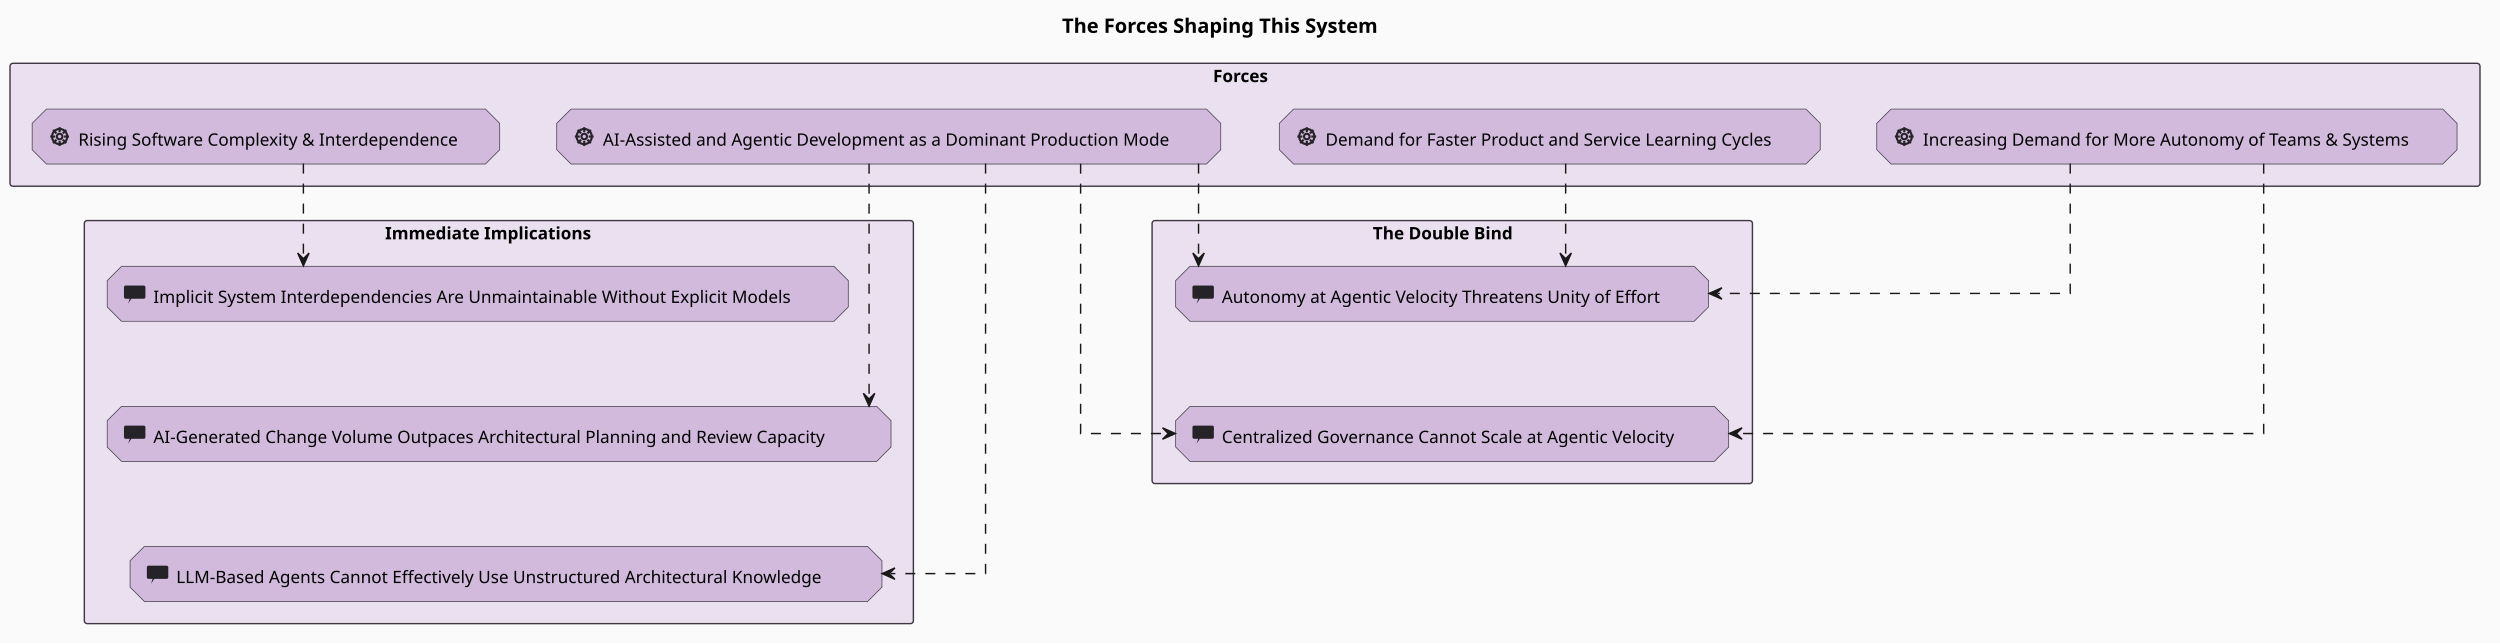
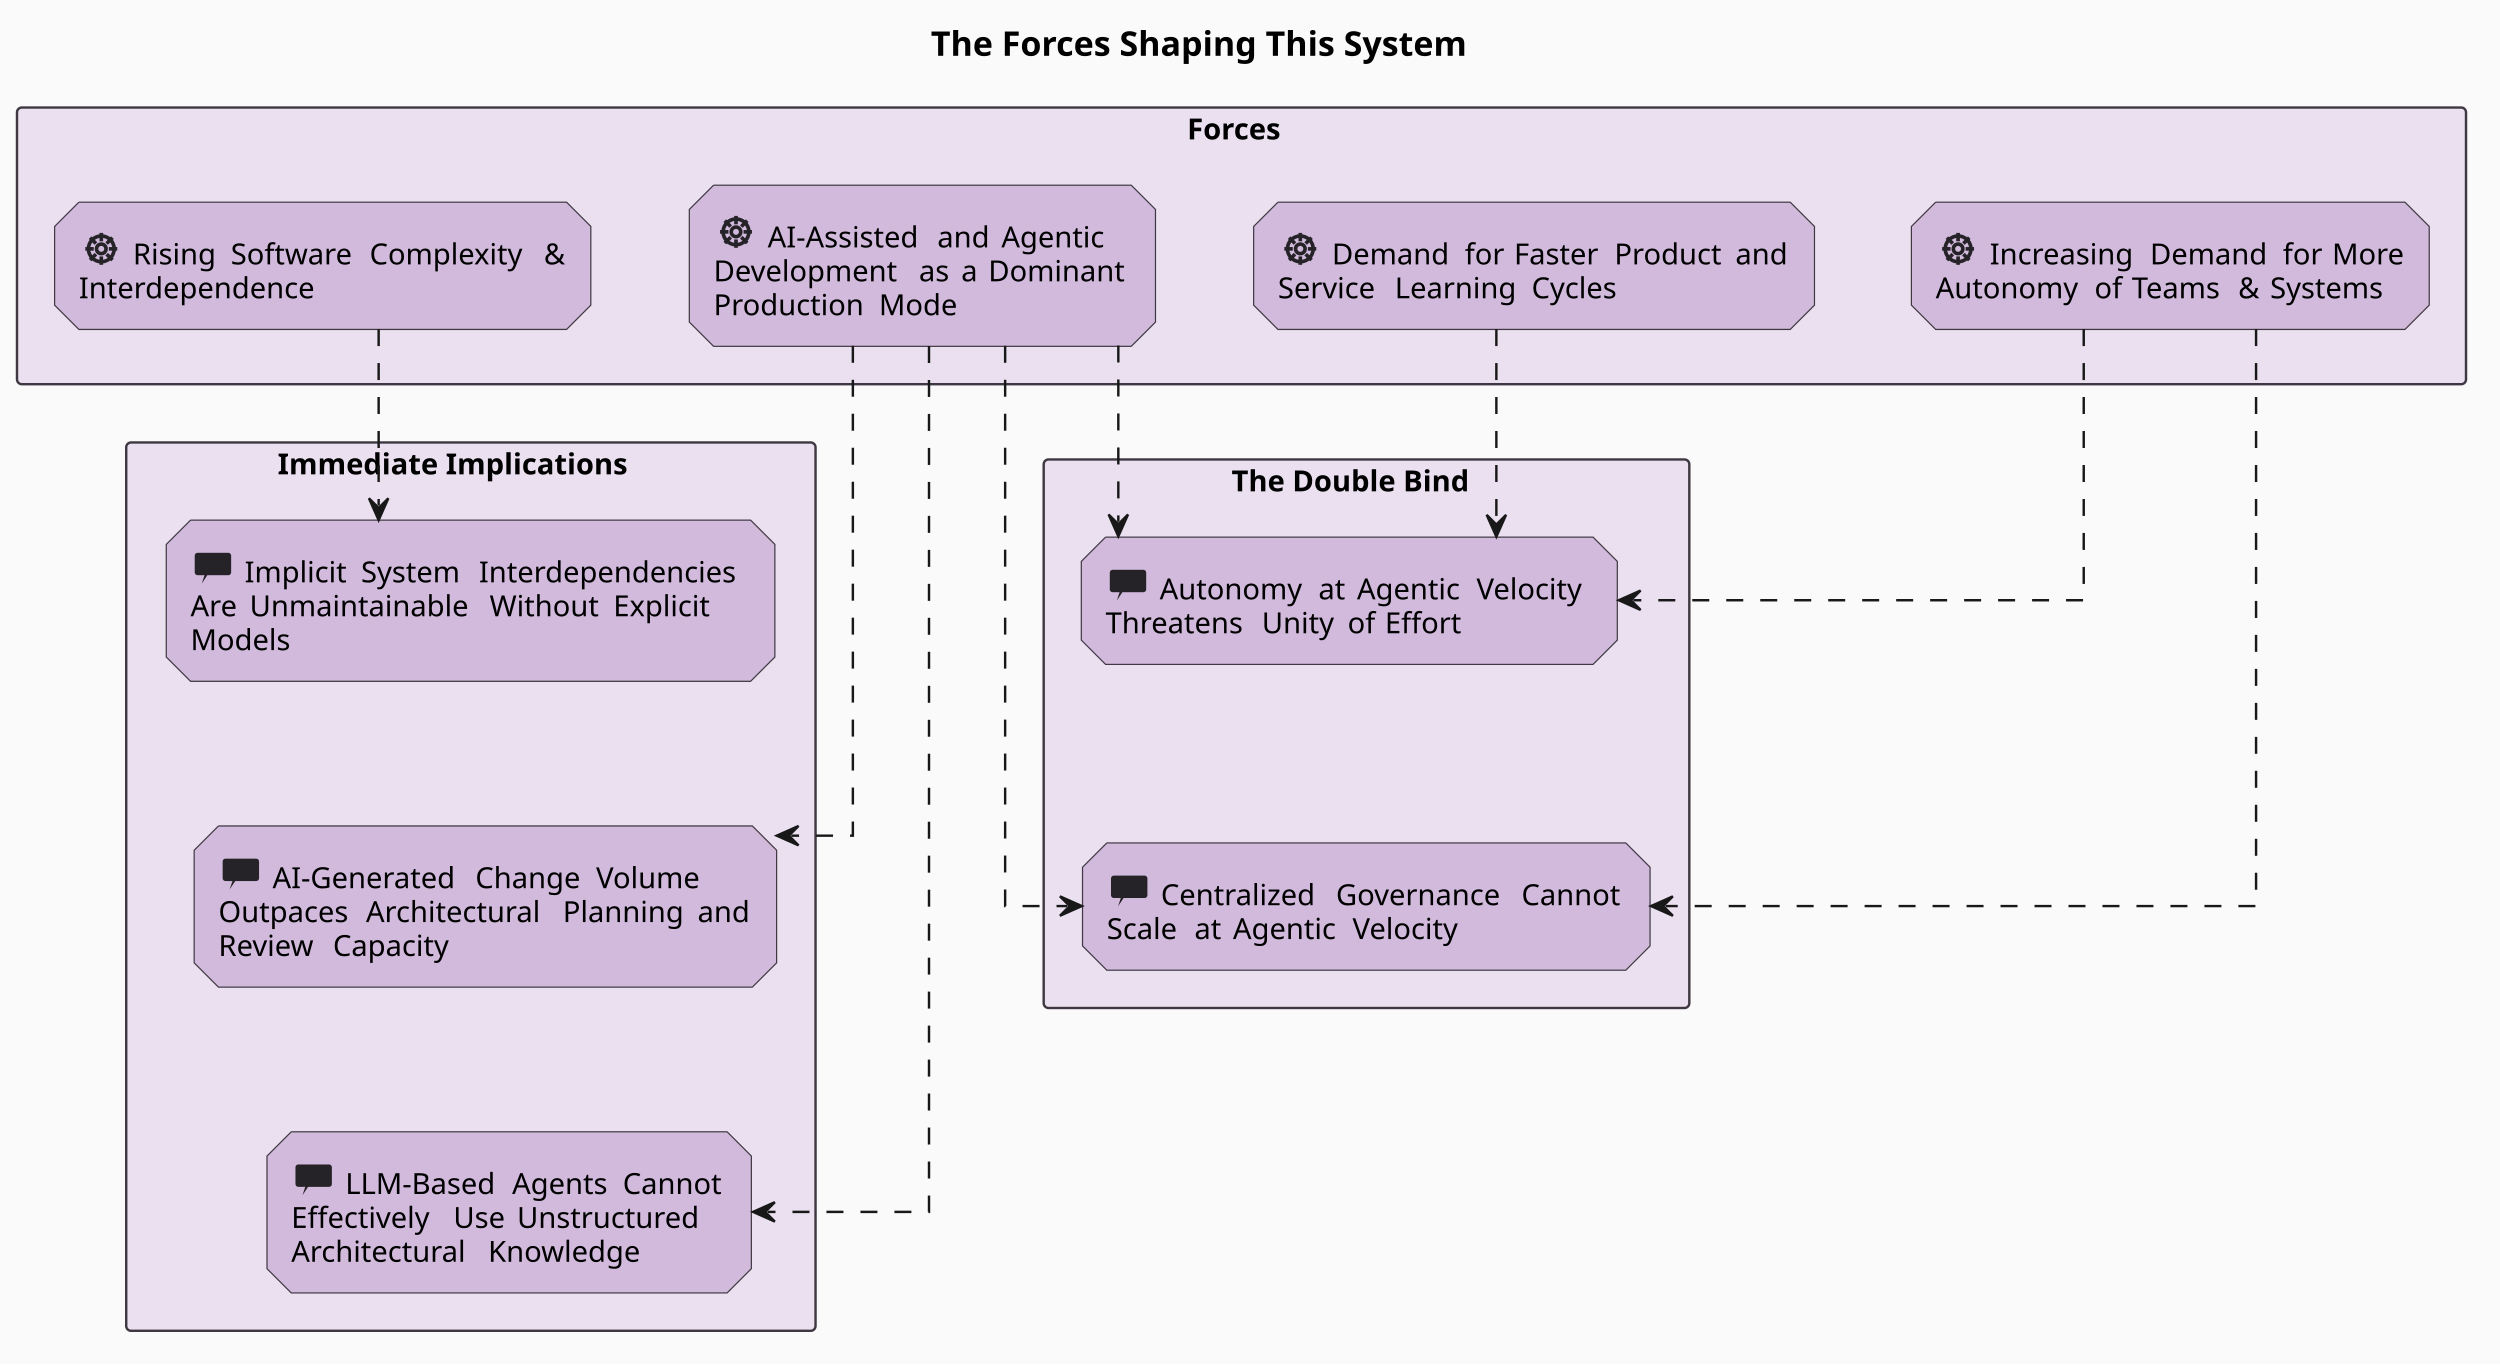
- <svg xmlns="http://www.w3.org/2000/svg" contentStyleType="text/css" data-diagram-type="DESCRIPTION" height="450px" preserveAspectRatio="none" style="width:1749px;height:450px;background:#FAFAFA;" version="1.1" viewBox="0 0 1749 450" width="1749px" zoomAndPan="magnify">
+ <svg xmlns="http://www.w3.org/2000/svg" contentStyleType="text/css" data-diagram-type="DESCRIPTION" height="562px" preserveAspectRatio="none" style="width:1030px;height:562px;background:#FAFAFA;" version="1.1" viewBox="0 0 1030 562" width="1030px" zoomAndPan="magnify">
  <defs />
  <g>
-     <rect fill="#FAFAFA" height="450" style="stroke:none;stroke-width:1;" width="1749" x="0" y="0" />
-     <g class="title" data-source-line="41">
-       <text fill="#000000" font-family="sans-serif" font-size="14" font-weight="700" lengthAdjust="spacing" textLength="255.992" x="743.004" y="22.995">The Forces Shaping This System</text>
-     </g>
-     <g class="cluster" data-qualified-name="Forces" data-source-line="43" id="ent0002">
-       <rect fill="#EAE0EF" height="86" rx="2" ry="2" style="stroke:#3F3842;stroke-width:1;" width="1728" x="7" y="44.297" />
-       <text fill="#000000" font-family="sans-serif" font-size="12" font-weight="700" lengthAdjust="spacing" textLength="44.754" x="848.623" y="57.435">Forces</text>
-     </g>
-     <g class="cluster" data-qualified-name="Immediate Implications" data-source-line="53" id="ent0010">
-       <rect fill="#EAE0EF" height="282" rx="2" ry="2" style="stroke:#3F3842;stroke-width:1;" width="580" x="59" y="154.297" />
-       <text fill="#000000" font-family="sans-serif" font-size="12" font-weight="700" lengthAdjust="spacing" textLength="159.24" x="269.38" y="167.435">Immediate Implications</text>
-     </g>
-     <g class="cluster" data-qualified-name="The Double Bind" data-source-line="61" id="ent0016">
-       <rect fill="#EAE0EF" height="184" rx="2" ry="2" style="stroke:#3F3842;stroke-width:1;" width="420" x="806" y="154.297" />
-       <text fill="#000000" font-family="sans-serif" font-size="12" font-weight="700" lengthAdjust="spacing" textLength="111.205" x="960.398" y="167.435">The Double Bind</text>
-     </g>
-     <g class="entity" data-qualified-name="Forces.DRV_Ui5Op3" data-source-line="44" id="ent0003">
-       <path d="M32.5,76.297 L339.589,76.297 L349.589,86.297 L349.589,104.758 L339.589,114.758 L32.5,114.758 L22.5,104.758 L22.5,86.297 L32.5,76.297" fill="#D1BADC" style="stroke:#3F3842;stroke-width:0.5;" />
-       <ellipse cx="41.731" cy="95.528" fill="none" rx="5.308" ry="5.308" style="stroke:#252327;stroke-width:1.5;" />
-       <ellipse cx="41.731" cy="95.528" fill="none" rx="1.962" ry="1.962" style="stroke:#252327;stroke-width:1.5;" />
-       <path d="M40.981,88.951 L40.981,92.412 L42.481,92.412 L42.481,88.951" fill="#252327" />
-       <path d="M40.981,98.643 L40.981,102.105 L42.481,102.105 L42.481,98.643" fill="#252327" />
-       <path d="M35.154,94.778 L38.615,94.778 L38.615,96.278 L35.154,96.278" fill="#252327" />
-       <path d="M44.846,94.778 L48.308,94.778 L48.308,96.278 L44.846,96.278" fill="#252327" />
-       <path d="M36.585,91.443 L37.646,90.382 L40.069,92.805 L39.008,93.866" fill="#252327" />
-       <path d="M43.392,98.251 L44.454,97.189 L46.877,99.612 L45.815,100.674" fill="#252327" />
-       <path d="M45.815,90.382 L46.877,91.443 L44.454,93.866 L43.392,92.805" fill="#252327" />
-       <path d="M39.008,97.189 L40.069,98.251 L37.646,100.674 L36.585,99.612" fill="#252327" />
-       <text fill="#000000" font-family="sans-serif" font-size="12" lengthAdjust="spacing" textLength="284.812" x="54.776" y="101.928">Rising Software Complexity &amp; Interdependence</text>
-     </g>
-     <g class="entity" data-qualified-name="Forces.DRV_GR9prv" data-source-line="45" id="ent0004">
-       <path d="M399.5,76.297 L844.032,76.297 L854.032,86.297 L854.032,104.758 L844.032,114.758 L399.5,114.758 L389.5,104.758 L389.5,86.297 L399.5,76.297" fill="#D1BADC" style="stroke:#3F3842;stroke-width:0.5;" />
-       <ellipse cx="408.731" cy="95.528" fill="none" rx="5.308" ry="5.308" style="stroke:#252327;stroke-width:1.5;" />
-       <ellipse cx="408.731" cy="95.528" fill="none" rx="1.962" ry="1.962" style="stroke:#252327;stroke-width:1.5;" />
-       <path d="M407.981,88.951 L407.981,92.412 L409.481,92.412 L409.481,88.951" fill="#252327" />
-       <path d="M407.981,98.643 L407.981,102.105 L409.481,102.105 L409.481,98.643" fill="#252327" />
-       <path d="M402.154,94.778 L405.615,94.778 L405.615,96.278 L402.154,96.278" fill="#252327" />
-       <path d="M411.846,94.778 L415.308,94.778 L415.308,96.278 L411.846,96.278" fill="#252327" />
-       <path d="M403.585,91.443 L404.646,90.382 L407.069,92.805 L406.008,93.866" fill="#252327" />
-       <path d="M410.392,98.251 L411.454,97.189 L413.877,99.612 L412.815,100.674" fill="#252327" />
-       <path d="M412.815,90.382 L413.877,91.443 L411.454,93.866 L410.392,92.805" fill="#252327" />
-       <path d="M406.008,97.189 L407.069,98.251 L404.646,100.674 L403.585,99.612" fill="#252327" />
-       <text fill="#000000" font-family="sans-serif" font-size="12" lengthAdjust="spacing" textLength="422.256" x="421.776" y="101.928">AI-Assisted and Agentic Development as a Dominant Production Mode</text>
-     </g>
-     <g class="entity" data-qualified-name="Forces.DRV_4NvckD" data-source-line="46" id="ent0005">
-       <path d="M905,76.297 L1263.422,76.297 L1273.422,86.297 L1273.422,104.758 L1263.422,114.758 L905,114.758 L895,104.758 L895,86.297 L905,76.297" fill="#D1BADC" style="stroke:#3F3842;stroke-width:0.5;" />
-       <ellipse cx="914.231" cy="95.528" fill="none" rx="5.308" ry="5.308" style="stroke:#252327;stroke-width:1.5;" />
-       <ellipse cx="914.231" cy="95.528" fill="none" rx="1.962" ry="1.962" style="stroke:#252327;stroke-width:1.5;" />
-       <path d="M913.481,88.951 L913.481,92.412 L914.981,92.412 L914.981,88.951" fill="#252327" />
-       <path d="M913.481,98.643 L913.481,102.105 L914.981,102.105 L914.981,98.643" fill="#252327" />
-       <path d="M907.654,94.778 L911.115,94.778 L911.115,96.278 L907.654,96.278" fill="#252327" />
-       <path d="M917.346,94.778 L920.808,94.778 L920.808,96.278 L917.346,96.278" fill="#252327" />
-       <path d="M909.085,91.443 L910.146,90.382 L912.569,92.805 L911.508,93.866" fill="#252327" />
-       <path d="M915.892,98.251 L916.954,97.189 L919.377,99.612 L918.315,100.674" fill="#252327" />
-       <path d="M918.315,90.382 L919.377,91.443 L916.954,93.866 L915.892,92.805" fill="#252327" />
-       <path d="M911.508,97.189 L912.569,98.251 L910.146,100.674 L909.085,99.612" fill="#252327" />
-       <text fill="#000000" font-family="sans-serif" font-size="12" lengthAdjust="spacing" textLength="336.147" x="927.276" y="101.928">Demand for Faster Product and Service Learning Cycles</text>
-     </g>
-     <g class="entity" data-qualified-name="Forces.DRV_Rt6Yu2" data-source-line="47" id="ent0006">
-       <path d="M1323,76.297 L1708.944,76.297 L1718.944,86.297 L1718.944,104.758 L1708.944,114.758 L1323,114.758 L1313,104.758 L1313,86.297 L1323,76.297" fill="#D1BADC" style="stroke:#3F3842;stroke-width:0.5;" />
-       <ellipse cx="1332.231" cy="95.528" fill="none" rx="5.308" ry="5.308" style="stroke:#252327;stroke-width:1.5;" />
-       <ellipse cx="1332.231" cy="95.528" fill="none" rx="1.962" ry="1.962" style="stroke:#252327;stroke-width:1.5;" />
-       <path d="M1331.481,88.951 L1331.481,92.412 L1332.981,92.412 L1332.981,88.951" fill="#252327" />
-       <path d="M1331.481,98.643 L1331.481,102.105 L1332.981,102.105 L1332.981,98.643" fill="#252327" />
-       <path d="M1325.654,94.778 L1329.115,94.778 L1329.115,96.278 L1325.654,96.278" fill="#252327" />
-       <path d="M1335.346,94.778 L1338.808,94.778 L1338.808,96.278 L1335.346,96.278" fill="#252327" />
-       <path d="M1327.085,91.443 L1328.146,90.382 L1330.569,92.805 L1329.508,93.866" fill="#252327" />
-       <path d="M1333.892,98.251 L1334.954,97.189 L1337.377,99.612 L1336.315,100.674" fill="#252327" />
-       <path d="M1336.315,90.382 L1337.377,91.443 L1334.954,93.866 L1333.892,92.805" fill="#252327" />
-       <path d="M1329.508,97.189 L1330.569,98.251 L1328.146,100.674 L1327.085,99.612" fill="#252327" />
-       <text fill="#000000" font-family="sans-serif" font-size="12" lengthAdjust="spacing" textLength="363.668" x="1345.276" y="101.928">Increasing Demand for More Autonomy of Teams &amp; Systems</text>
-     </g>
-     <g class="entity" data-qualified-name="Immediate Implications.ASS_9YWsDh" data-source-line="54" id="ent0011">
-       <path d="M85,186.297 L583.45,186.297 L593.45,196.297 L593.45,214.758 L583.45,224.758 L85,224.758 L75,214.758 L75,196.297 L85,186.297" fill="#D1BADC" style="stroke:#3F3842;stroke-width:0.5;" />
-       <path d="M87.885,199.758 L100.577,199.758 A1.154,1.154 0 0 1 101.731,200.912 L101.731,207.835 A1.154,1.154 0 0 1 100.577,208.989 L91.923,208.989 L89.615,212.451 L90.769,208.989 L87.885,208.989 A1.154,1.154 0 0 1 86.731,207.835 L86.731,200.912 A1.154,1.154 0 0 1 87.885,199.758" fill="#252327" style="stroke:none;stroke-width:0.5;" />
-       <text fill="#000000" font-family="sans-serif" font-size="12" lengthAdjust="spacing" textLength="476.174" x="107.276" y="211.928">Implicit System Interdependencies Are Unmaintainable Without Explicit Models</text>
-     </g>
-     <g class="entity" data-qualified-name="Immediate Implications.ASS_EI3FpR" data-source-line="55" id="ent0012">
-       <path d="M85,284.297 L613.356,284.297 L623.356,294.297 L623.356,312.758 L613.356,322.758 L85,322.758 L75,312.758 L75,294.297 L85,284.297" fill="#D1BADC" style="stroke:#3F3842;stroke-width:0.5;" />
-       <path d="M87.885,297.758 L100.577,297.758 A1.154,1.154 0 0 1 101.731,298.912 L101.731,305.835 A1.154,1.154 0 0 1 100.577,306.989 L91.923,306.989 L89.615,310.451 L90.769,306.989 L87.885,306.989 A1.154,1.154 0 0 1 86.731,305.835 L86.731,298.912 A1.154,1.154 0 0 1 87.885,297.758" fill="#252327" style="stroke:none;stroke-width:0.5;" />
-       <text fill="#000000" font-family="sans-serif" font-size="12" lengthAdjust="spacing" textLength="506.08" x="107.276" y="309.928">AI-Generated Change Volume Outpaces Architectural Planning and Review Capacity</text>
-     </g>
-     <g class="entity" data-qualified-name="Immediate Implications.ASS_s68vVo" data-source-line="56" id="ent0013">
-       <path d="M101,382.297 L607.008,382.297 L617.008,392.297 L617.008,410.758 L607.008,420.758 L101,420.758 L91,410.758 L91,392.297 L101,382.297" fill="#D1BADC" style="stroke:#3F3842;stroke-width:0.5;" />
-       <path d="M103.885,395.758 L116.577,395.758 A1.154,1.154 0 0 1 117.731,396.912 L117.731,403.835 A1.154,1.154 0 0 1 116.577,404.989 L107.923,404.989 L105.615,408.451 L106.769,404.989 L103.885,404.989 A1.154,1.154 0 0 1 102.731,403.835 L102.731,396.912 A1.154,1.154 0 0 1 103.885,395.758" fill="#252327" style="stroke:none;stroke-width:0.5;" />
-       <text fill="#000000" font-family="sans-serif" font-size="12" lengthAdjust="spacing" textLength="483.732" x="123.276" y="407.928">LLM-Based Agents Cannot Effectively Use Unstructured Architectural Knowledge</text>
-     </g>
-     <g class="entity" data-qualified-name="The Double Bind.ASS_CK90bp" data-source-line="62" id="ent0017">
-       <path d="M832.5,186.297 L1185.251,186.297 L1195.251,196.297 L1195.251,214.758 L1185.251,224.758 L832.5,224.758 L822.5,214.758 L822.5,196.297 L832.5,186.297" fill="#D1BADC" style="stroke:#3F3842;stroke-width:0.5;" />
-       <path d="M835.385,199.758 L848.077,199.758 A1.154,1.154 0 0 1 849.231,200.912 L849.231,207.835 A1.154,1.154 0 0 1 848.077,208.989 L839.423,208.989 L837.115,212.451 L838.269,208.989 L835.385,208.989 A1.154,1.154 0 0 1 834.231,207.835 L834.231,200.912 A1.154,1.154 0 0 1 835.385,199.758" fill="#252327" style="stroke:none;stroke-width:0.5;" />
-       <text fill="#000000" font-family="sans-serif" font-size="12" lengthAdjust="spacing" textLength="330.475" x="854.776" y="211.928">Autonomy at Agentic Velocity Threatens Unity of Effort</text>
-     </g>
-     <g class="entity" data-qualified-name="The Double Bind.ASS_a6vxyj" data-source-line="63" id="ent0018">
-       <path d="M832.5,284.297 L1199.383,284.297 L1209.383,294.297 L1209.383,312.758 L1199.383,322.758 L832.5,322.758 L822.5,312.758 L822.5,294.297 L832.5,284.297" fill="#D1BADC" style="stroke:#3F3842;stroke-width:0.5;" />
-       <path d="M835.385,297.758 L848.077,297.758 A1.154,1.154 0 0 1 849.231,298.912 L849.231,305.835 A1.154,1.154 0 0 1 848.077,306.989 L839.423,306.989 L837.115,310.451 L838.269,306.989 L835.385,306.989 A1.154,1.154 0 0 1 834.231,305.835 L834.231,298.912 A1.154,1.154 0 0 1 835.385,297.758" fill="#252327" style="stroke:none;stroke-width:0.5;" />
-       <text fill="#000000" font-family="sans-serif" font-size="12" lengthAdjust="spacing" textLength="344.607" x="854.776" y="309.928">Centralized Governance Cannot Scale at Agentic Velocity</text>
-     </g>
-     <g class="link" data-entity-1="ent0005" data-entity-2="ent0017" data-link-type="dependency" data-source-line="75" id="lnk27">
-       <path d="M1095.33,114.457 C1095.33,134.527 1095.33,159.867 1095.33,179.987" fill="none" id="DRV_4NvckD-to-ASS_CK90bp" style="stroke:#181818;stroke-width:1;stroke-dasharray:7,7;" />
-       <polygon fill="#181818" points="1095.33,185.987,1099.33,176.987,1095.33,180.987,1091.33,176.987,1095.33,185.987" style="stroke:#181818;stroke-width:1;" />
-     </g>
-     <g class="link" data-entity-1="ent0003" data-entity-2="ent0011" data-link-type="dependency" data-source-line="70" id="lnk22">
-       <path d="M212.25,114.457 C212.25,134.527 212.25,159.867 212.25,179.987" fill="none" id="DRV_Ui5Op3-to-ASS_9YWsDh" style="stroke:#181818;stroke-width:1;stroke-dasharray:7,7;" />
-       <polygon fill="#181818" points="212.25,185.987,216.25,176.987,212.25,180.987,208.25,176.987,212.25,185.987" style="stroke:#181818;stroke-width:1;" />
-     </g>
-     <g class="link" data-entity-1="ent0004" data-entity-2="ent0012" data-link-type="dependency" data-source-line="71" id="lnk23">
-       <path d="M608,114.497 C608,154.117 608,238.567 608,278.147" fill="none" id="DRV_GR9prv-to-ASS_EI3FpR" style="stroke:#181818;stroke-width:1;stroke-dasharray:7,7;" />
-       <polygon fill="#181818" points="608,284.147,612,275.147,608,279.147,604,275.147,608,284.147" style="stroke:#181818;stroke-width:1;" />
-     </g>
-     <g class="link" data-entity-1="ent0004" data-entity-2="ent0013" data-link-type="dependency" data-source-line="72" id="lnk24">
-       <path d="M689.5,114.437 C689.5,181.427 689.5,401.297 689.5,401.297 C689.5,401.297 665.34,401.297 623.11,401.297" fill="none" id="DRV_GR9prv-to-ASS_s68vVo" style="stroke:#181818;stroke-width:1;stroke-dasharray:7,7;" />
-       <polygon fill="#181818" points="617.11,401.297,626.11,405.297,622.11,401.297,626.11,397.297,617.11,401.297" style="stroke:#181818;stroke-width:1;" />
-     </g>
-     <g class="link" data-entity-1="ent0004" data-entity-2="ent0017" data-link-type="dependency" data-source-line="73" id="lnk25">
-       <path d="M838.5,114.457 C838.5,134.527 838.5,159.867 838.5,179.987" fill="none" id="DRV_GR9prv-to-ASS_CK90bp" style="stroke:#181818;stroke-width:1;stroke-dasharray:7,7;" />
-       <polygon fill="#181818" points="838.5,185.987,842.5,176.987,838.5,180.987,834.5,176.987,838.5,185.987" style="stroke:#181818;stroke-width:1;" />
-     </g>
-     <g class="link" data-entity-1="ent0004" data-entity-2="ent0018" data-link-type="dependency" data-source-line="74" id="lnk26">
-       <path d="M756,114.497 C756,165.987 756,303.297 756,303.297 C756,303.297 778.33,303.297 816.28,303.297" fill="none" id="DRV_GR9prv-to-ASS_a6vxyj" style="stroke:#181818;stroke-width:1;stroke-dasharray:7,7;" />
-       <polygon fill="#181818" points="822.28,303.297,813.28,299.297,817.28,303.297,813.28,307.297,822.28,303.297" style="stroke:#181818;stroke-width:1;" />
-     </g>
-     <g class="link" data-entity-1="ent0006" data-entity-2="ent0017" data-link-type="dependency" data-source-line="76" id="lnk28">
-       <path d="M1448.33,114.457 C1448.33,145.977 1448.33,205.297 1448.33,205.297 C1448.33,205.297 1321.29,205.297 1201.64,205.297" fill="none" id="DRV_Rt6Yu2-to-ASS_CK90bp" style="stroke:#181818;stroke-width:1;stroke-dasharray:7,7;" />
-       <polygon fill="#181818" points="1195.64,205.297,1204.64,209.297,1200.64,205.297,1204.64,201.297,1195.64,205.297" style="stroke:#181818;stroke-width:1;" />
-     </g>
-     <g class="link" data-entity-1="ent0006" data-entity-2="ent0018" data-link-type="dependency" data-source-line="77" id="lnk29">
-       <path d="M1583.67,114.497 C1583.67,165.987 1583.67,303.297 1583.67,303.297 C1583.67,303.297 1380.22,303.297 1215.77,303.297" fill="none" id="DRV_Rt6Yu2-to-ASS_a6vxyj" style="stroke:#181818;stroke-width:1;stroke-dasharray:7,7;" />
-       <polygon fill="#181818" points="1209.77,303.297,1218.77,307.297,1214.77,303.297,1218.77,299.297,1209.77,303.297" style="stroke:#181818;stroke-width:1;" />
+     <rect fill="#FAFAFA" height="562" style="stroke:none;stroke-width:1;" width="1030" x="0" y="0" />
+     <g class="title" data-source-line="43">
+       <text fill="#000000" font-family="sans-serif" font-size="14" font-weight="700" lengthAdjust="spacing" textLength="255.992" x="383.504" y="22.995">The Forces Shaping This System</text>
+     </g>
+     <g class="cluster" data-qualified-name="Forces" data-source-line="45" id="ent0002">
+       <rect fill="#EAE0EF" height="114" rx="2" ry="2" style="stroke:#3F3842;stroke-width:1;" width="1009" x="7" y="44.297" />
+       <text fill="#000000" font-family="sans-serif" font-size="12" font-weight="700" lengthAdjust="spacing" textLength="44.754" x="489.123" y="57.435">Forces</text>
+     </g>
+     <g class="cluster" data-qualified-name="Immediate Implications" data-source-line="55" id="ent0010">
+       <rect fill="#EAE0EF" height="366" rx="2" ry="2" style="stroke:#3F3842;stroke-width:1;" width="284" x="52" y="182.297" />
+       <text fill="#000000" font-family="sans-serif" font-size="12" font-weight="700" lengthAdjust="spacing" textLength="159.24" x="114.38" y="195.435">Immediate Implications</text>
+     </g>
+     <g class="cluster" data-qualified-name="The Double Bind" data-source-line="63" id="ent0016">
+       <rect fill="#EAE0EF" height="226" rx="2" ry="2" style="stroke:#3F3842;stroke-width:1;" width="266" x="430" y="189.297" />
+       <text fill="#000000" font-family="sans-serif" font-size="12" font-weight="700" lengthAdjust="spacing" textLength="111.205" x="507.397" y="202.435">The Double Bind</text>
+     </g>
+     <g class="entity" data-qualified-name="Forces.DRV_Ui5Op3" data-source-line="46" id="ent0003">
+       <path d="M32.5,83.297 L233.417,83.297 L243.417,93.297 L243.417,125.727 L233.417,135.727 L32.5,135.727 L22.5,125.727 L22.5,93.297 L32.5,83.297" fill="#D1BADC" style="stroke:#3F3842;stroke-width:0.5;" />
+       <ellipse cx="41.731" cy="102.528" fill="none" rx="5.308" ry="5.308" style="stroke:#252327;stroke-width:1.5;" />
+       <ellipse cx="41.731" cy="102.528" fill="none" rx="1.962" ry="1.962" style="stroke:#252327;stroke-width:1.5;" />
+       <path d="M40.981,95.951 L40.981,99.412 L42.481,99.412 L42.481,95.951" fill="#252327" />
+       <path d="M40.981,105.643 L40.981,109.105 L42.481,109.105 L42.481,105.643" fill="#252327" />
+       <path d="M35.154,101.778 L38.615,101.778 L38.615,103.278 L35.154,103.278" fill="#252327" />
+       <path d="M44.846,101.778 L48.308,101.778 L48.308,103.278 L44.846,103.278" fill="#252327" />
+       <path d="M36.585,98.443 L37.646,97.382 L40.069,99.805 L39.008,100.866" fill="#252327" />
+       <path d="M43.392,105.251 L44.454,104.189 L46.877,106.612 L45.815,107.674" fill="#252327" />
+       <path d="M45.815,97.382 L46.877,98.443 L44.454,100.866 L43.392,99.805" fill="#252327" />
+       <path d="M39.008,104.189 L40.069,105.251 L37.646,107.674 L36.585,106.612" fill="#252327" />
+       <text fill="#000000" font-family="sans-serif" font-size="12" lengthAdjust="spacing" textLength="3.814" x="50.962" y="108.928"> </text>
+       <text fill="#000000" font-family="sans-serif" font-size="12" lengthAdjust="spacing" textLength="36.48" x="54.776" y="108.928">Rising</text>
+       <text fill="#000000" font-family="sans-serif" font-size="12" lengthAdjust="spacing" textLength="3.814" x="91.257" y="108.928"> </text>
+       <text fill="#000000" font-family="sans-serif" font-size="12" lengthAdjust="spacing" textLength="53.373" x="95.071" y="108.928">Software</text>
+       <text fill="#000000" font-family="sans-serif" font-size="12" lengthAdjust="spacing" textLength="3.814" x="148.444" y="108.928"> </text>
+       <text fill="#000000" font-family="sans-serif" font-size="12" lengthAdjust="spacing" textLength="67.986" x="152.258" y="108.928">Complexity</text>
+       <text fill="#000000" font-family="sans-serif" font-size="12" lengthAdjust="spacing" textLength="3.814" x="220.245" y="108.928"> </text>
+       <text fill="#000000" font-family="sans-serif" font-size="12" lengthAdjust="spacing" textLength="9.357" x="224.059" y="108.928">&amp;</text>
+       <text fill="#000000" font-family="sans-serif" font-size="12" lengthAdjust="spacing" textLength="102.357" x="32.5" y="122.897">Interdependence</text>
+     </g>
+     <g class="entity" data-qualified-name="Forces.DRV_GR9prv" data-source-line="47" id="ent0004">
+       <path d="M294,76.297 L466.06,76.297 L476.06,86.297 L476.06,132.696 L466.06,142.696 L294,142.696 L284,132.696 L284,86.297 L294,76.297" fill="#D1BADC" style="stroke:#3F3842;stroke-width:0.5;" />
+       <ellipse cx="303.231" cy="95.528" fill="none" rx="5.308" ry="5.308" style="stroke:#252327;stroke-width:1.5;" />
+       <ellipse cx="303.231" cy="95.528" fill="none" rx="1.962" ry="1.962" style="stroke:#252327;stroke-width:1.5;" />
+       <path d="M302.481,88.951 L302.481,92.412 L303.981,92.412 L303.981,88.951" fill="#252327" />
+       <path d="M302.481,98.643 L302.481,102.105 L303.981,102.105 L303.981,98.643" fill="#252327" />
+       <path d="M296.654,94.778 L300.115,94.778 L300.115,96.278 L296.654,96.278" fill="#252327" />
+       <path d="M306.346,94.778 L309.808,94.778 L309.808,96.278 L306.346,96.278" fill="#252327" />
+       <path d="M298.085,91.443 L299.146,90.382 L301.569,92.805 L300.508,93.866" fill="#252327" />
+       <path d="M304.892,98.251 L305.954,97.189 L308.377,99.612 L307.315,100.674" fill="#252327" />
+       <path d="M307.315,90.382 L308.377,91.443 L305.954,93.866 L304.892,92.805" fill="#252327" />
+       <path d="M300.508,97.189 L301.569,98.251 L299.146,100.674 L298.085,99.612" fill="#252327" />
+       <text fill="#000000" font-family="sans-serif" font-size="12" lengthAdjust="spacing" textLength="3.814" x="312.462" y="101.928"> </text>
+       <text fill="#000000" font-family="sans-serif" font-size="12" lengthAdjust="spacing" textLength="66.082" x="316.276" y="101.928">AI-Assisted</text>
+       <text fill="#000000" font-family="sans-serif" font-size="12" lengthAdjust="spacing" textLength="3.814" x="382.358" y="101.928"> </text>
+       <text fill="#000000" font-family="sans-serif" font-size="12" lengthAdjust="spacing" textLength="22.576" x="386.173" y="101.928">and</text>
+       <text fill="#000000" font-family="sans-serif" font-size="12" lengthAdjust="spacing" textLength="3.814" x="408.749" y="101.928"> </text>
+       <text fill="#000000" font-family="sans-serif" font-size="12" lengthAdjust="spacing" textLength="45.451" x="412.563" y="101.928">Agentic</text>
+       <text fill="#000000" font-family="sans-serif" font-size="12" lengthAdjust="spacing" textLength="80.783" x="294" y="115.897">Development</text>
+       <text fill="#000000" font-family="sans-serif" font-size="12" lengthAdjust="spacing" textLength="3.814" x="374.783" y="115.897"> </text>
+       <text fill="#000000" font-family="sans-serif" font-size="12" lengthAdjust="spacing" textLength="13.605" x="378.598" y="115.897">as</text>
+       <text fill="#000000" font-family="sans-serif" font-size="12" lengthAdjust="spacing" textLength="3.814" x="392.203" y="115.897"> </text>
+       <text fill="#000000" font-family="sans-serif" font-size="12" lengthAdjust="spacing" textLength="7.354" x="396.018" y="115.897">a</text>
+       <text fill="#000000" font-family="sans-serif" font-size="12" lengthAdjust="spacing" textLength="3.814" x="403.371" y="115.897"> </text>
+       <text fill="#000000" font-family="sans-serif" font-size="12" lengthAdjust="spacing" textLength="58.875" x="407.185" y="115.897">Dominant</text>
+       <text fill="#000000" font-family="sans-serif" font-size="12" lengthAdjust="spacing" textLength="64.318" x="294" y="129.866">Production</text>
+       <text fill="#000000" font-family="sans-serif" font-size="12" lengthAdjust="spacing" textLength="3.814" x="358.318" y="129.866"> </text>
+       <text fill="#000000" font-family="sans-serif" font-size="12" lengthAdjust="spacing" textLength="32.695" x="362.133" y="129.866">Mode</text>
+     </g>
+     <g class="entity" data-qualified-name="Forces.DRV_4NvckD" data-source-line="48" id="ent0005">
+       <path d="M526.5,83.297 L737.565,83.297 L747.565,93.297 L747.565,125.727 L737.565,135.727 L526.5,135.727 L516.5,125.727 L516.5,93.297 L526.5,83.297" fill="#D1BADC" style="stroke:#3F3842;stroke-width:0.5;" />
+       <ellipse cx="535.731" cy="102.528" fill="none" rx="5.308" ry="5.308" style="stroke:#252327;stroke-width:1.5;" />
+       <ellipse cx="535.731" cy="102.528" fill="none" rx="1.962" ry="1.962" style="stroke:#252327;stroke-width:1.5;" />
+       <path d="M534.981,95.951 L534.981,99.412 L536.481,99.412 L536.481,95.951" fill="#252327" />
+       <path d="M534.981,105.643 L534.981,109.105 L536.481,109.105 L536.481,105.643" fill="#252327" />
+       <path d="M529.154,101.778 L532.615,101.778 L532.615,103.278 L529.154,103.278" fill="#252327" />
+       <path d="M538.846,101.778 L542.308,101.778 L542.308,103.278 L538.846,103.278" fill="#252327" />
+       <path d="M530.585,98.443 L531.646,97.382 L534.069,99.805 L533.008,100.866" fill="#252327" />
+       <path d="M537.392,105.251 L538.454,104.189 L540.877,106.612 L539.815,107.674" fill="#252327" />
+       <path d="M539.815,97.382 L540.877,98.443 L538.454,100.866 L537.392,99.805" fill="#252327" />
+       <path d="M533.008,104.189 L534.069,105.251 L531.646,107.674 L530.585,106.612" fill="#252327" />
+       <text fill="#000000" font-family="sans-serif" font-size="12" lengthAdjust="spacing" textLength="3.814" x="544.962" y="108.928"> </text>
+       <text fill="#000000" font-family="sans-serif" font-size="12" lengthAdjust="spacing" textLength="50.889" x="548.776" y="108.928">Demand</text>
+       <text fill="#000000" font-family="sans-serif" font-size="12" lengthAdjust="spacing" textLength="3.814" x="599.665" y="108.928"> </text>
+       <text fill="#000000" font-family="sans-serif" font-size="12" lengthAdjust="spacing" textLength="16.5" x="603.479" y="108.928">for</text>
+       <text fill="#000000" font-family="sans-serif" font-size="12" lengthAdjust="spacing" textLength="3.814" x="619.979" y="108.928"> </text>
+       <text fill="#000000" font-family="sans-serif" font-size="12" lengthAdjust="spacing" textLength="37.529" x="623.794" y="108.928">Faster</text>
+       <text fill="#000000" font-family="sans-serif" font-size="12" lengthAdjust="spacing" textLength="3.814" x="661.323" y="108.928"> </text>
+       <text fill="#000000" font-family="sans-serif" font-size="12" lengthAdjust="spacing" textLength="46.037" x="665.137" y="108.928">Product</text>
+       <text fill="#000000" font-family="sans-serif" font-size="12" lengthAdjust="spacing" textLength="3.814" x="711.174" y="108.928"> </text>
+       <text fill="#000000" font-family="sans-serif" font-size="12" lengthAdjust="spacing" textLength="22.576" x="714.989" y="108.928">and</text>
+       <text fill="#000000" font-family="sans-serif" font-size="12" lengthAdjust="spacing" textLength="44.35" x="526.5" y="122.897">Service</text>
+       <text fill="#000000" font-family="sans-serif" font-size="12" lengthAdjust="spacing" textLength="3.814" x="570.85" y="122.897"> </text>
+       <text fill="#000000" font-family="sans-serif" font-size="12" lengthAdjust="spacing" textLength="52.518" x="574.664" y="122.897">Learning</text>
+       <text fill="#000000" font-family="sans-serif" font-size="12" lengthAdjust="spacing" textLength="3.814" x="627.182" y="122.897"> </text>
+       <text fill="#000000" font-family="sans-serif" font-size="12" lengthAdjust="spacing" textLength="39.047" x="630.996" y="122.897">Cycles</text>
+     </g>
+     <g class="entity" data-qualified-name="Forces.DRV_Rt6Yu2" data-source-line="49" id="ent0006">
+       <path d="M797.5,83.297 L990.84,83.297 L1000.84,93.297 L1000.84,125.727 L990.84,135.727 L797.5,135.727 L787.5,125.727 L787.5,93.297 L797.5,83.297" fill="#D1BADC" style="stroke:#3F3842;stroke-width:0.5;" />
+       <ellipse cx="806.731" cy="102.528" fill="none" rx="5.308" ry="5.308" style="stroke:#252327;stroke-width:1.5;" />
+       <ellipse cx="806.731" cy="102.528" fill="none" rx="1.962" ry="1.962" style="stroke:#252327;stroke-width:1.5;" />
+       <path d="M805.981,95.951 L805.981,99.412 L807.481,99.412 L807.481,95.951" fill="#252327" />
+       <path d="M805.981,105.643 L805.981,109.105 L807.481,109.105 L807.481,105.643" fill="#252327" />
+       <path d="M800.154,101.778 L803.615,101.778 L803.615,103.278 L800.154,103.278" fill="#252327" />
+       <path d="M809.846,101.778 L813.308,101.778 L813.308,103.278 L809.846,103.278" fill="#252327" />
+       <path d="M801.585,98.443 L802.646,97.382 L805.069,99.805 L804.008,100.866" fill="#252327" />
+       <path d="M808.392,105.251 L809.454,104.189 L811.877,106.612 L810.815,107.674" fill="#252327" />
+       <path d="M810.815,97.382 L811.877,98.443 L809.454,100.866 L808.392,99.805" fill="#252327" />
+       <path d="M804.008,104.189 L805.069,105.251 L802.646,107.674 L801.585,106.612" fill="#252327" />
+       <text fill="#000000" font-family="sans-serif" font-size="12" lengthAdjust="spacing" textLength="3.814" x="815.962" y="108.928"> </text>
+       <text fill="#000000" font-family="sans-serif" font-size="12" lengthAdjust="spacing" textLength="62.221" x="819.776" y="108.928">Increasing</text>
+       <text fill="#000000" font-family="sans-serif" font-size="12" lengthAdjust="spacing" textLength="3.814" x="881.997" y="108.928"> </text>
+       <text fill="#000000" font-family="sans-serif" font-size="12" lengthAdjust="spacing" textLength="50.889" x="885.811" y="108.928">Demand</text>
+       <text fill="#000000" font-family="sans-serif" font-size="12" lengthAdjust="spacing" textLength="3.814" x="936.7" y="108.928"> </text>
+       <text fill="#000000" font-family="sans-serif" font-size="12" lengthAdjust="spacing" textLength="16.5" x="940.514" y="108.928">for</text>
+       <text fill="#000000" font-family="sans-serif" font-size="12" lengthAdjust="spacing" textLength="3.814" x="957.014" y="108.928"> </text>
+       <text fill="#000000" font-family="sans-serif" font-size="12" lengthAdjust="spacing" textLength="30.012" x="960.829" y="108.928">More</text>
+       <text fill="#000000" font-family="sans-serif" font-size="12" lengthAdjust="spacing" textLength="61.6" x="797.5" y="122.897">Autonomy</text>
+       <text fill="#000000" font-family="sans-serif" font-size="12" lengthAdjust="spacing" textLength="3.814" x="859.1" y="122.897"> </text>
+       <text fill="#000000" font-family="sans-serif" font-size="12" lengthAdjust="spacing" textLength="11.566" x="862.914" y="122.897">of</text>
+       <text fill="#000000" font-family="sans-serif" font-size="12" lengthAdjust="spacing" textLength="3.814" x="874.481" y="122.897"> </text>
+       <text fill="#000000" font-family="sans-serif" font-size="12" lengthAdjust="spacing" textLength="40.008" x="878.295" y="122.897">Teams</text>
+       <text fill="#000000" font-family="sans-serif" font-size="12" lengthAdjust="spacing" textLength="3.814" x="918.303" y="122.897"> </text>
+       <text fill="#000000" font-family="sans-serif" font-size="12" lengthAdjust="spacing" textLength="9.357" x="922.117" y="122.897">&amp;</text>
+       <text fill="#000000" font-family="sans-serif" font-size="12" lengthAdjust="spacing" textLength="3.814" x="931.475" y="122.897"> </text>
+       <text fill="#000000" font-family="sans-serif" font-size="12" lengthAdjust="spacing" textLength="51" x="935.289" y="122.897">Systems</text>
+     </g>
+     <g class="entity" data-qualified-name="Immediate Implications.ASS_9YWsDh" data-source-line="56" id="ent0011">
+       <path d="M78.5,214.297 L309.247,214.297 L319.247,224.297 L319.247,270.696 L309.247,280.696 L78.5,280.696 L68.5,270.696 L68.5,224.297 L78.5,214.297" fill="#D1BADC" style="stroke:#3F3842;stroke-width:0.5;" />
+       <path d="M81.385,227.758 L94.077,227.758 A1.154,1.154 0 0 1 95.231,228.912 L95.231,235.835 A1.154,1.154 0 0 1 94.077,236.989 L85.423,236.989 L83.115,240.451 L84.269,236.989 L81.385,236.989 A1.154,1.154 0 0 1 80.231,235.835 L80.231,228.912 A1.154,1.154 0 0 1 81.385,227.758" fill="#252327" style="stroke:none;stroke-width:0.5;" />
+       <text fill="#000000" font-family="sans-serif" font-size="12" lengthAdjust="spacing" textLength="3.814" x="96.962" y="239.928"> </text>
+       <text fill="#000000" font-family="sans-serif" font-size="12" lengthAdjust="spacing" textLength="44.15" x="100.776" y="239.928">Implicit</text>
+       <text fill="#000000" font-family="sans-serif" font-size="12" lengthAdjust="spacing" textLength="3.814" x="144.926" y="239.928"> </text>
+       <text fill="#000000" font-family="sans-serif" font-size="12" lengthAdjust="spacing" textLength="44.748" x="148.741" y="239.928">System</text>
+       <text fill="#000000" font-family="sans-serif" font-size="12" lengthAdjust="spacing" textLength="3.814" x="193.489" y="239.928"> </text>
+       <text fill="#000000" font-family="sans-serif" font-size="12" lengthAdjust="spacing" textLength="111.943" x="197.303" y="239.928">Interdependencies</text>
+       <text fill="#000000" font-family="sans-serif" font-size="12" lengthAdjust="spacing" textLength="20.525" x="78.5" y="253.897">Are</text>
+       <text fill="#000000" font-family="sans-serif" font-size="12" lengthAdjust="spacing" textLength="3.814" x="99.025" y="253.897"> </text>
+       <text fill="#000000" font-family="sans-serif" font-size="12" lengthAdjust="spacing" textLength="95.057" x="102.84" y="253.897">Unmaintainable</text>
+       <text fill="#000000" font-family="sans-serif" font-size="12" lengthAdjust="spacing" textLength="3.814" x="197.897" y="253.897"> </text>
+       <text fill="#000000" font-family="sans-serif" font-size="12" lengthAdjust="spacing" textLength="47.162" x="201.711" y="253.897">Without</text>
+       <text fill="#000000" font-family="sans-serif" font-size="12" lengthAdjust="spacing" textLength="3.814" x="248.873" y="253.897"> </text>
+       <text fill="#000000" font-family="sans-serif" font-size="12" lengthAdjust="spacing" textLength="43.605" x="252.688" y="253.897">Explicit</text>
+       <text fill="#000000" font-family="sans-serif" font-size="12" lengthAdjust="spacing" textLength="42.281" x="78.5" y="267.866">Models</text>
+     </g>
+     <g class="entity" data-qualified-name="Immediate Implications.ASS_EI3FpR" data-source-line="57" id="ent0012">
+       <path d="M90,340.297 L309.967,340.297 L319.967,350.297 L319.967,396.696 L309.967,406.696 L90,406.696 L80,396.696 L80,350.297 L90,340.297" fill="#D1BADC" style="stroke:#3F3842;stroke-width:0.5;" />
+       <path d="M92.885,353.758 L105.577,353.758 A1.154,1.154 0 0 1 106.731,354.912 L106.731,361.835 A1.154,1.154 0 0 1 105.577,362.989 L96.923,362.989 L94.615,366.451 L95.769,362.989 L92.885,362.989 A1.154,1.154 0 0 1 91.731,361.835 L91.731,354.912 A1.154,1.154 0 0 1 92.885,353.758" fill="#252327" style="stroke:none;stroke-width:0.5;" />
+       <text fill="#000000" font-family="sans-serif" font-size="12" lengthAdjust="spacing" textLength="3.814" x="108.462" y="365.928"> </text>
+       <text fill="#000000" font-family="sans-serif" font-size="12" lengthAdjust="spacing" textLength="79.74" x="112.276" y="365.928">AI-Generated</text>
+       <text fill="#000000" font-family="sans-serif" font-size="12" lengthAdjust="spacing" textLength="3.814" x="192.016" y="365.928"> </text>
+       <text fill="#000000" font-family="sans-serif" font-size="12" lengthAdjust="spacing" textLength="45.943" x="195.831" y="365.928">Change</text>
+       <text fill="#000000" font-family="sans-serif" font-size="12" lengthAdjust="spacing" textLength="3.814" x="241.774" y="365.928"> </text>
+       <text fill="#000000" font-family="sans-serif" font-size="12" lengthAdjust="spacing" textLength="45.562" x="245.589" y="365.928">Volume</text>
+       <text fill="#000000" font-family="sans-serif" font-size="12" lengthAdjust="spacing" textLength="56.959" x="90" y="379.897">Outpaces</text>
+       <text fill="#000000" font-family="sans-serif" font-size="12" lengthAdjust="spacing" textLength="3.814" x="146.959" y="379.897"> </text>
+       <text fill="#000000" font-family="sans-serif" font-size="12" lengthAdjust="spacing" textLength="77.297" x="150.773" y="379.897">Architectural</text>
+       <text fill="#000000" font-family="sans-serif" font-size="12" lengthAdjust="spacing" textLength="3.814" x="228.07" y="379.897"> </text>
+       <text fill="#000000" font-family="sans-serif" font-size="12" lengthAdjust="spacing" textLength="51.691" x="231.885" y="379.897">Planning</text>
+       <text fill="#000000" font-family="sans-serif" font-size="12" lengthAdjust="spacing" textLength="3.814" x="283.576" y="379.897"> </text>
+       <text fill="#000000" font-family="sans-serif" font-size="12" lengthAdjust="spacing" textLength="22.576" x="287.391" y="379.897">and</text>
+       <text fill="#000000" font-family="sans-serif" font-size="12" lengthAdjust="spacing" textLength="43.353" x="90" y="393.866">Review</text>
+       <text fill="#000000" font-family="sans-serif" font-size="12" lengthAdjust="spacing" textLength="3.814" x="133.353" y="393.866"> </text>
+       <text fill="#000000" font-family="sans-serif" font-size="12" lengthAdjust="spacing" textLength="52.441" x="137.168" y="393.866">Capacity</text>
+     </g>
+     <g class="entity" data-qualified-name="Immediate Implications.ASS_s68vVo" data-source-line="58" id="ent0013">
+       <path d="M120,466.297 L299.559,466.297 L309.559,476.297 L309.559,522.696 L299.559,532.696 L120,532.696 L110,522.696 L110,476.297 L120,466.297" fill="#D1BADC" style="stroke:#3F3842;stroke-width:0.5;" />
+       <path d="M122.885,479.758 L135.577,479.758 A1.154,1.154 0 0 1 136.731,480.912 L136.731,487.835 A1.154,1.154 0 0 1 135.577,488.989 L126.923,488.989 L124.615,492.451 L125.769,488.989 L122.885,488.989 A1.154,1.154 0 0 1 121.731,487.835 L121.731,480.912 A1.154,1.154 0 0 1 122.885,479.758" fill="#252327" style="stroke:none;stroke-width:0.5;" />
+       <text fill="#000000" font-family="sans-serif" font-size="12" lengthAdjust="spacing" textLength="3.814" x="138.462" y="491.928"> </text>
+       <text fill="#000000" font-family="sans-serif" font-size="12" lengthAdjust="spacing" textLength="64.893" x="142.276" y="491.928">LLM-Based</text>
+       <text fill="#000000" font-family="sans-serif" font-size="12" lengthAdjust="spacing" textLength="3.814" x="207.169" y="491.928"> </text>
+       <text fill="#000000" font-family="sans-serif" font-size="12" lengthAdjust="spacing" textLength="41.772" x="210.983" y="491.928">Agents</text>
+       <text fill="#000000" font-family="sans-serif" font-size="12" lengthAdjust="spacing" textLength="3.814" x="252.755" y="491.928"> </text>
+       <text fill="#000000" font-family="sans-serif" font-size="12" lengthAdjust="spacing" textLength="42.99" x="256.569" y="491.928">Cannot</text>
+       <text fill="#000000" font-family="sans-serif" font-size="12" lengthAdjust="spacing" textLength="62.971" x="120" y="505.897">Effectively</text>
+       <text fill="#000000" font-family="sans-serif" font-size="12" lengthAdjust="spacing" textLength="3.814" x="182.971" y="505.897"> </text>
+       <text fill="#000000" font-family="sans-serif" font-size="12" lengthAdjust="spacing" textLength="22.418" x="186.785" y="505.897">Use</text>
+       <text fill="#000000" font-family="sans-serif" font-size="12" lengthAdjust="spacing" textLength="3.814" x="209.203" y="505.897"> </text>
+       <text fill="#000000" font-family="sans-serif" font-size="12" lengthAdjust="spacing" textLength="78.727" x="213.018" y="505.897">Unstructured</text>
+       <text fill="#000000" font-family="sans-serif" font-size="12" lengthAdjust="spacing" textLength="77.297" x="120" y="519.866">Architectural</text>
+       <text fill="#000000" font-family="sans-serif" font-size="12" lengthAdjust="spacing" textLength="3.814" x="197.297" y="519.866"> </text>
+       <text fill="#000000" font-family="sans-serif" font-size="12" lengthAdjust="spacing" textLength="65.965" x="201.111" y="519.866">Knowledge</text>
+     </g>
+     <g class="entity" data-qualified-name="The Double Bind.ASS_CK90bp" data-source-line="64" id="ent0017">
+       <path d="M455.5,221.297 L656.335,221.297 L666.335,231.297 L666.335,263.727 L656.335,273.727 L455.5,273.727 L445.5,263.727 L445.5,231.297 L455.5,221.297" fill="#D1BADC" style="stroke:#3F3842;stroke-width:0.5;" />
+       <path d="M458.385,234.758 L471.077,234.758 A1.154,1.154 0 0 1 472.231,235.912 L472.231,242.835 A1.154,1.154 0 0 1 471.077,243.989 L462.423,243.989 L460.115,247.451 L461.269,243.989 L458.385,243.989 A1.154,1.154 0 0 1 457.231,242.835 L457.231,235.912 A1.154,1.154 0 0 1 458.385,234.758" fill="#252327" style="stroke:none;stroke-width:0.5;" />
+       <text fill="#000000" font-family="sans-serif" font-size="12" lengthAdjust="spacing" textLength="3.814" x="473.962" y="246.928"> </text>
+       <text fill="#000000" font-family="sans-serif" font-size="12" lengthAdjust="spacing" textLength="61.6" x="477.776" y="246.928">Autonomy</text>
+       <text fill="#000000" font-family="sans-serif" font-size="12" lengthAdjust="spacing" textLength="3.814" x="539.376" y="246.928"> </text>
+       <text fill="#000000" font-family="sans-serif" font-size="12" lengthAdjust="spacing" textLength="12.059" x="543.19" y="246.928">at</text>
+       <text fill="#000000" font-family="sans-serif" font-size="12" lengthAdjust="spacing" textLength="3.814" x="555.249" y="246.928"> </text>
+       <text fill="#000000" font-family="sans-serif" font-size="12" lengthAdjust="spacing" textLength="45.451" x="559.063" y="246.928">Agentic</text>
+       <text fill="#000000" font-family="sans-serif" font-size="12" lengthAdjust="spacing" textLength="3.814" x="604.514" y="246.928"> </text>
+       <text fill="#000000" font-family="sans-serif" font-size="12" lengthAdjust="spacing" textLength="48.006" x="608.329" y="246.928">Velocity</text>
+       <text fill="#000000" font-family="sans-serif" font-size="12" lengthAdjust="spacing" textLength="60.551" x="455.5" y="260.897">Threatens</text>
+       <text fill="#000000" font-family="sans-serif" font-size="12" lengthAdjust="spacing" textLength="3.814" x="516.051" y="260.897"> </text>
+       <text fill="#000000" font-family="sans-serif" font-size="12" lengthAdjust="spacing" textLength="31.529" x="519.865" y="260.897">Unity</text>
+       <text fill="#000000" font-family="sans-serif" font-size="12" lengthAdjust="spacing" textLength="3.814" x="551.394" y="260.897"> </text>
+       <text fill="#000000" font-family="sans-serif" font-size="12" lengthAdjust="spacing" textLength="11.566" x="555.209" y="260.897">of</text>
+       <text fill="#000000" font-family="sans-serif" font-size="12" lengthAdjust="spacing" textLength="3.814" x="566.775" y="260.897"> </text>
+       <text fill="#000000" font-family="sans-serif" font-size="12" lengthAdjust="spacing" textLength="33.012" x="570.59" y="260.897">Effort</text>
+     </g>
+     <g class="entity" data-qualified-name="The Double Bind.ASS_a6vxyj" data-source-line="65" id="ent0018">
+       <path d="M456,347.297 L669.825,347.297 L679.825,357.297 L679.825,389.727 L669.825,399.727 L456,399.727 L446,389.727 L446,357.297 L456,347.297" fill="#D1BADC" style="stroke:#3F3842;stroke-width:0.5;" />
+       <path d="M458.885,360.758 L471.577,360.758 A1.154,1.154 0 0 1 472.731,361.912 L472.731,368.835 A1.154,1.154 0 0 1 471.577,369.989 L462.923,369.989 L460.615,373.451 L461.769,369.989 L458.885,369.989 A1.154,1.154 0 0 1 457.731,368.835 L457.731,361.912 A1.154,1.154 0 0 1 458.885,360.758" fill="#252327" style="stroke:none;stroke-width:0.5;" />
+       <text fill="#000000" font-family="sans-serif" font-size="12" lengthAdjust="spacing" textLength="3.814" x="474.462" y="372.928"> </text>
+       <text fill="#000000" font-family="sans-serif" font-size="12" lengthAdjust="spacing" textLength="68.326" x="478.276" y="372.928">Centralized</text>
+       <text fill="#000000" font-family="sans-serif" font-size="12" lengthAdjust="spacing" textLength="3.814" x="546.602" y="372.928"> </text>
+       <text fill="#000000" font-family="sans-serif" font-size="12" lengthAdjust="spacing" textLength="72.603" x="550.417" y="372.928">Governance</text>
+       <text fill="#000000" font-family="sans-serif" font-size="12" lengthAdjust="spacing" textLength="3.814" x="623.02" y="372.928"> </text>
+       <text fill="#000000" font-family="sans-serif" font-size="12" lengthAdjust="spacing" textLength="42.99" x="626.835" y="372.928">Cannot</text>
+       <text fill="#000000" font-family="sans-serif" font-size="12" lengthAdjust="spacing" textLength="32.285" x="456" y="386.897">Scale</text>
+       <text fill="#000000" font-family="sans-serif" font-size="12" lengthAdjust="spacing" textLength="3.814" x="488.285" y="386.897"> </text>
+       <text fill="#000000" font-family="sans-serif" font-size="12" lengthAdjust="spacing" textLength="12.059" x="492.1" y="386.897">at</text>
+       <text fill="#000000" font-family="sans-serif" font-size="12" lengthAdjust="spacing" textLength="3.814" x="504.158" y="386.897"> </text>
+       <text fill="#000000" font-family="sans-serif" font-size="12" lengthAdjust="spacing" textLength="45.451" x="507.973" y="386.897">Agentic</text>
+       <text fill="#000000" font-family="sans-serif" font-size="12" lengthAdjust="spacing" textLength="3.814" x="553.424" y="386.897"> </text>
+       <text fill="#000000" font-family="sans-serif" font-size="12" lengthAdjust="spacing" textLength="48.006" x="557.238" y="386.897">Velocity</text>
+     </g>
+     <g class="link" data-entity-1="ent0005" data-entity-2="ent0017" data-link-type="dependency" data-source-line="77" id="lnk27">
+       <path d="M616.5,135.577 C616.5,160.137 616.5,190.587 616.5,215.117" fill="none" id="DRV_4NvckD-to-ASS_CK90bp" style="stroke:#181818;stroke-width:1;stroke-dasharray:7,7;" />
+       <polygon fill="#181818" points="616.5,221.117,620.5,212.117,616.5,216.117,612.5,212.117,616.5,221.117" style="stroke:#181818;stroke-width:1;" />
+     </g>
+     <g class="link" data-entity-1="ent0003" data-entity-2="ent0011" data-link-type="dependency" data-source-line="72" id="lnk22">
+       <path d="M156,135.577 C156,157.947 156,184.187 156,208.287" fill="none" id="DRV_Ui5Op3-to-ASS_9YWsDh" style="stroke:#181818;stroke-width:1;stroke-dasharray:7,7;" />
+       <polygon fill="#181818" points="156,214.287,160,205.287,156,209.287,152,205.287,156,214.287" style="stroke:#181818;stroke-width:1;" />
+     </g>
+     <g class="link" data-entity-1="ent0004" data-entity-2="ent0012" data-link-type="dependency" data-source-line="73" id="lnk23">
+       <path d="M351.38,142.467 C351.38,207.247 351.38,344.297 351.38,344.297 C351.38,344.297 344.38,344.297 326.01,344.297" fill="none" id="DRV_GR9prv-to-ASS_EI3FpR" style="stroke:#181818;stroke-width:1;stroke-dasharray:7,7;" />
+       <polygon fill="#181818" points="320.01,344.297,329.01,348.297,325.01,344.297,329.01,340.297,320.01,344.297" style="stroke:#181818;stroke-width:1;" />
+     </g>
+     <g class="link" data-entity-1="ent0004" data-entity-2="ent0013" data-link-type="dependency" data-source-line="74" id="lnk24">
+       <path d="M382.75,142.547 C382.75,236.857 382.75,499.297 382.75,499.297 C382.75,499.297 354.34,499.297 316.24,499.297" fill="none" id="DRV_GR9prv-to-ASS_s68vVo" style="stroke:#181818;stroke-width:1;stroke-dasharray:7,7;" />
+       <polygon fill="#181818" points="310.24,499.297,319.24,503.297,315.24,499.297,319.24,495.297,310.24,499.297" style="stroke:#181818;stroke-width:1;" />
+     </g>
+     <g class="link" data-entity-1="ent0004" data-entity-2="ent0017" data-link-type="dependency" data-source-line="75" id="lnk25">
+       <path d="M460.75,142.347 C460.75,166.437 460.75,192.617 460.75,214.967" fill="none" id="DRV_GR9prv-to-ASS_CK90bp" style="stroke:#181818;stroke-width:1;stroke-dasharray:7,7;" />
+       <polygon fill="#181818" points="460.75,220.967,464.75,211.967,460.75,215.967,456.75,211.967,460.75,220.967" style="stroke:#181818;stroke-width:1;" />
+     </g>
+     <g class="link" data-entity-1="ent0004" data-entity-2="ent0018" data-link-type="dependency" data-source-line="76" id="lnk26">
+       <path d="M414.12,142.467 C414.12,213.367 414.12,373.297 414.12,373.297 C414.12,373.297 421.25,373.297 439.7,373.297" fill="none" id="DRV_GR9prv-to-ASS_a6vxyj" style="stroke:#181818;stroke-width:1;stroke-dasharray:7,7;" />
+       <polygon fill="#181818" points="445.7,373.297,436.7,369.297,440.7,373.297,436.7,377.297,445.7,373.297" style="stroke:#181818;stroke-width:1;" />
+     </g>
+     <g class="link" data-entity-1="ent0006" data-entity-2="ent0017" data-link-type="dependency" data-source-line="78" id="lnk28">
+       <path d="M858.5,135.577 C858.5,175.617 858.5,247.297 858.5,247.297 C858.5,247.297 759.26,247.297 672.92,247.297" fill="none" id="DRV_Rt6Yu2-to-ASS_CK90bp" style="stroke:#181818;stroke-width:1;stroke-dasharray:7,7;" />
+       <polygon fill="#181818" points="666.92,247.297,675.92,251.297,671.92,247.297,675.92,243.297,666.92,247.297" style="stroke:#181818;stroke-width:1;" />
+     </g>
+     <g class="link" data-entity-1="ent0006" data-entity-2="ent0018" data-link-type="dependency" data-source-line="79" id="lnk29">
+       <path d="M929.5,135.577 C929.5,202.347 929.5,373.297 929.5,373.297 C929.5,373.297 793.45,373.297 686.22,373.297" fill="none" id="DRV_Rt6Yu2-to-ASS_a6vxyj" style="stroke:#181818;stroke-width:1;stroke-dasharray:7,7;" />
+       <polygon fill="#181818" points="680.22,373.297,689.22,377.297,685.22,373.297,689.22,369.297,680.22,373.297" style="stroke:#181818;stroke-width:1;" />
    </g>
  </g>
</svg>
